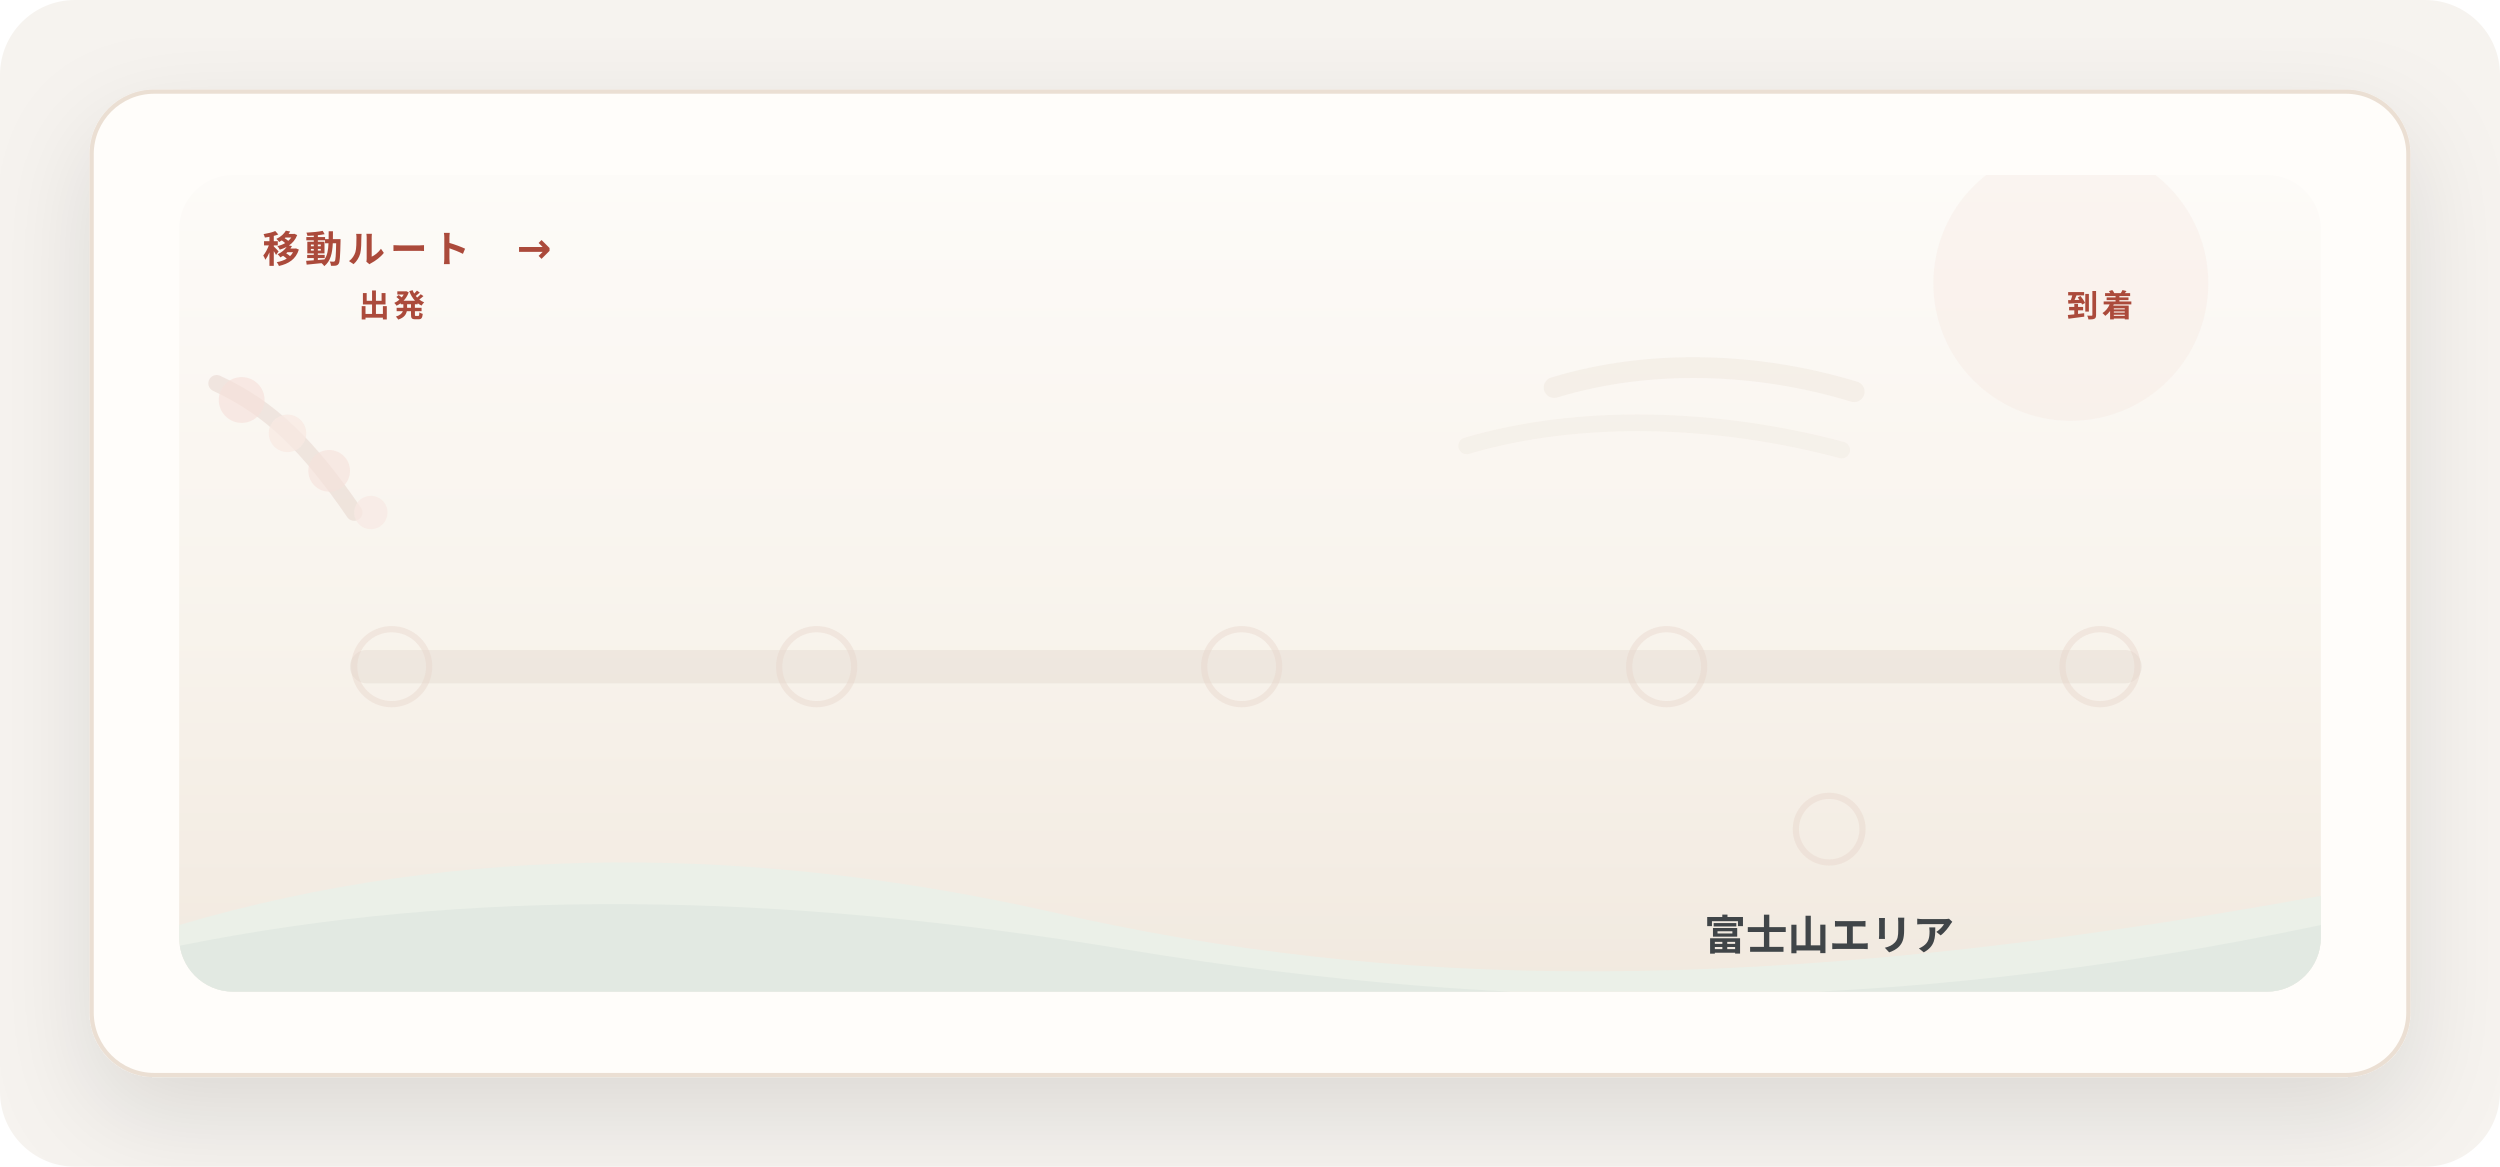
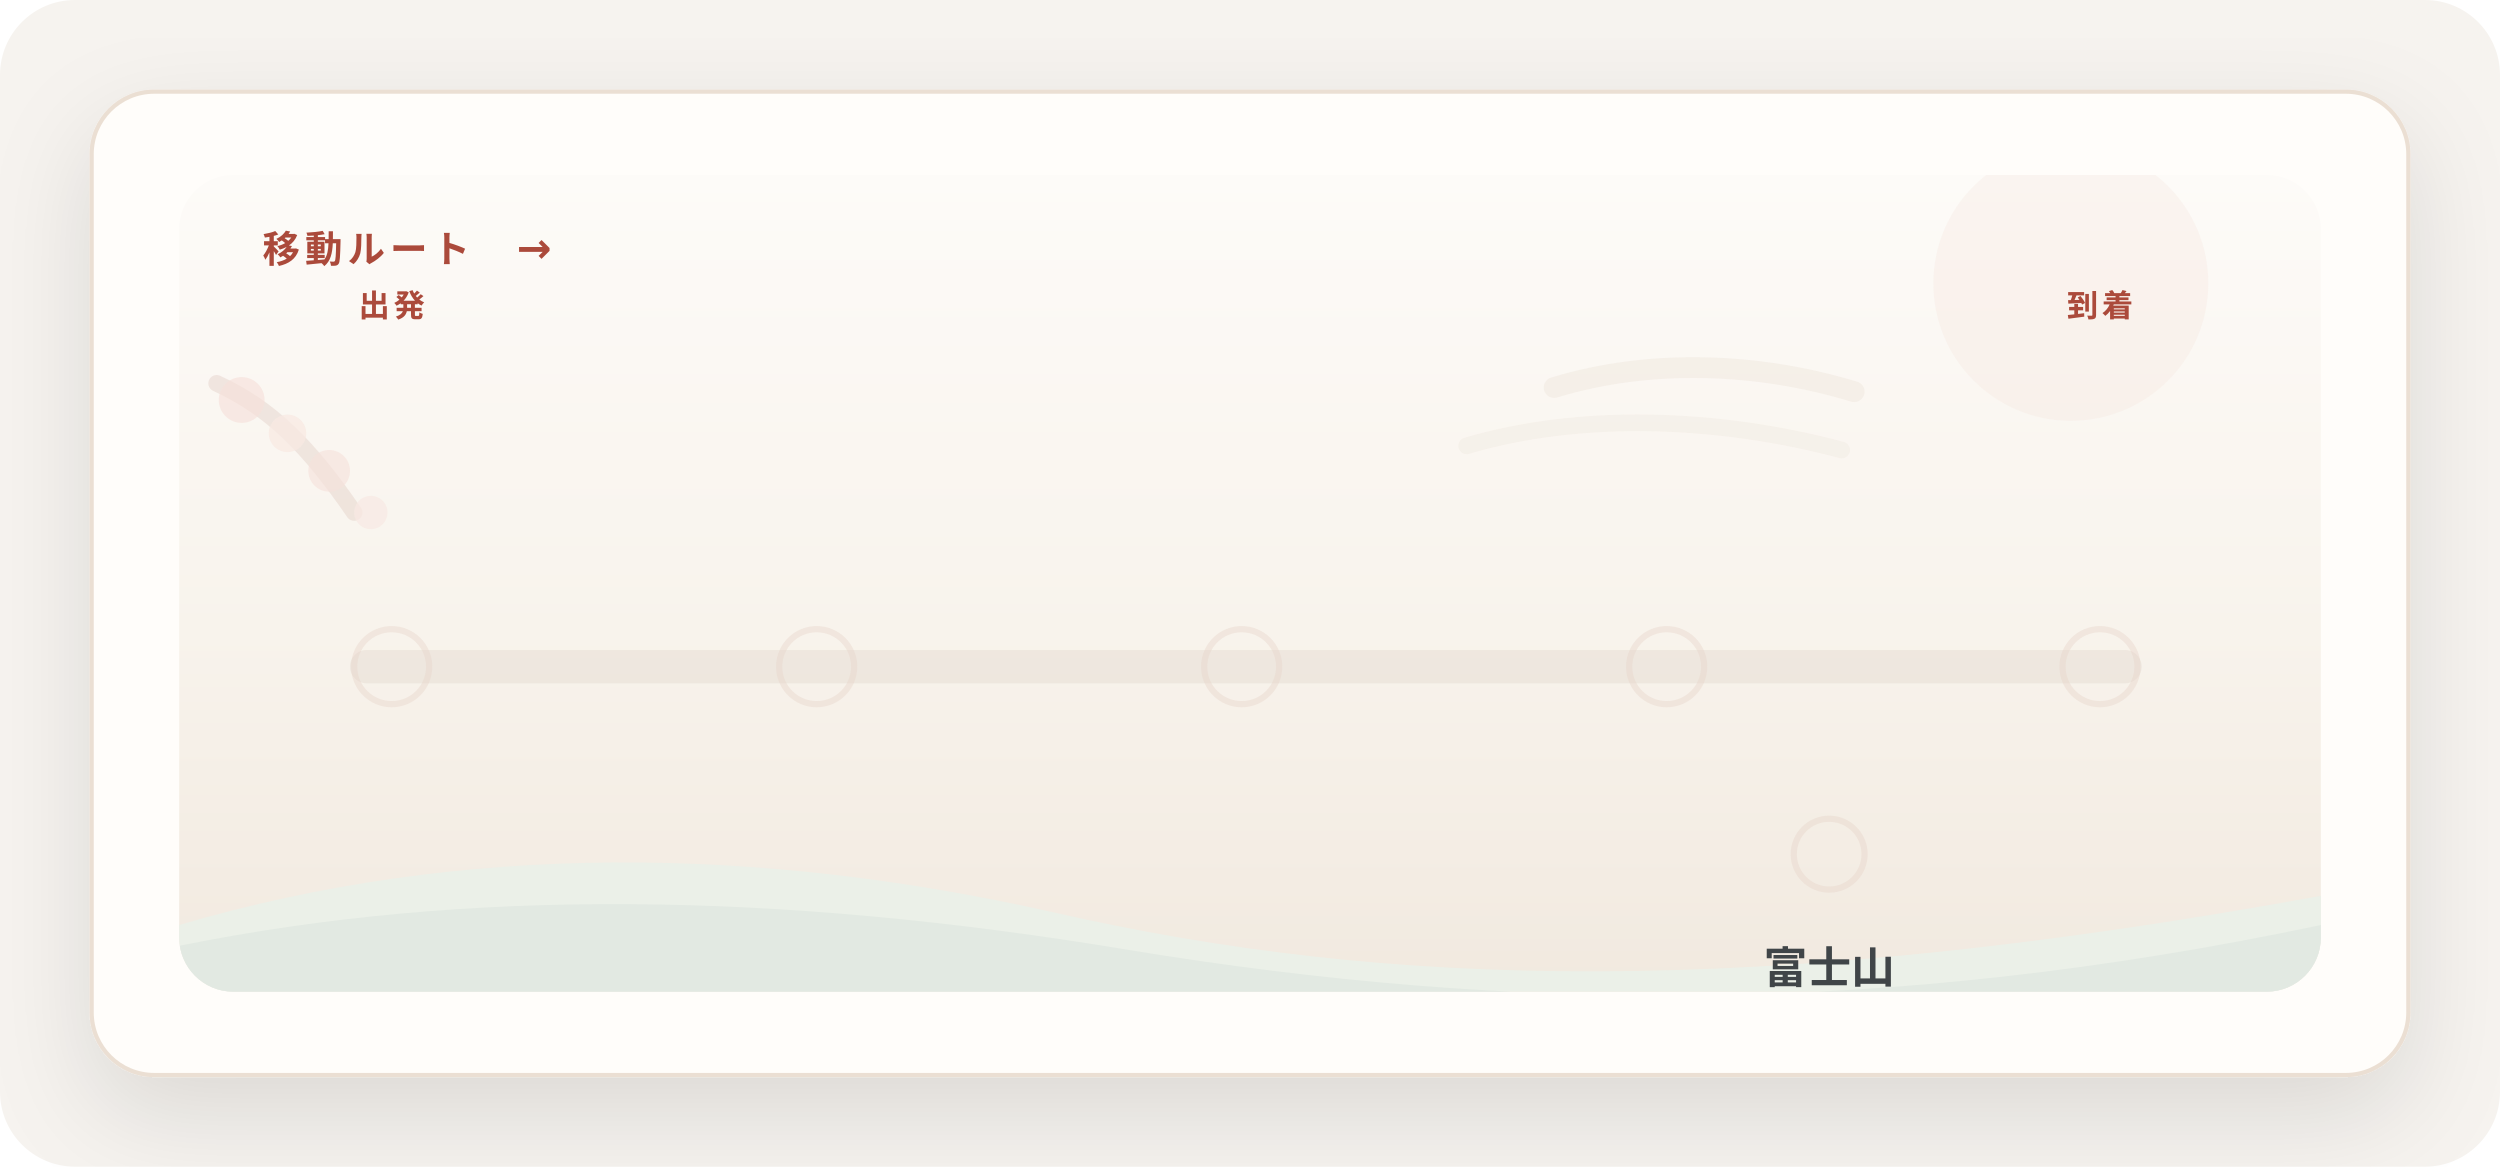
<svg xmlns="http://www.w3.org/2000/svg" viewBox="0 0 1200 560" role="img" aria-labelledby="title desc">
  <defs>
    <filter id="panelShadow" x="-14%" y="-14%" width="128%" height="128%">
      <feDropShadow dx="0" dy="18" stdDeviation="24" flood-color="#281d18" flood-opacity="0.11" />
    </filter>
    <linearGradient id="panelSky" x1="0" y1="0" x2="0" y2="1">
      <stop offset="0%" stop-color="#fdfbf8" />
      <stop offset="56%" stop-color="#f8f3ec" />
      <stop offset="100%" stop-color="#f1e9df" />
    </linearGradient>
    <linearGradient id="trackTint" x1="0" y1="0" x2="1" y2="0">
      <stop offset="0%" stop-color="#ab4a3b" />
      <stop offset="100%" stop-color="#ba5849" />
    </linearGradient>
    <clipPath id="panelClip">
      <rect x="86" y="84" width="1028" height="392" rx="26" />
    </clipPath>
    <style>
      .scene,
      .route-static,
      .tooltip,
      .stop-label {
        pointer-events: none;
      }

      .interactive {
        cursor: pointer;
      }

      .hit-area {
        fill: transparent;
        pointer-events: all;
      }

      .node,
      .node-halo,
      .route-main-animated,
      .progress-segment,
      .node-progress-track,
      .node-progress,
      .tooltip-ui,
      .branch-line,
      .fuji-node,
      .fuji-label {
        transition:
          opacity 180ms ease,
          fill 180ms ease,
          stroke 180ms ease,
          transform 180ms ease;
        transform-box: fill-box;
        transform-origin: center;
      }

      .progress-segment,
      .node-progress-track,
      .node-progress {
        fill: none;
      }

      .node-halo {
        opacity: 0;
      }

      .progress-segment {
        opacity: 0;
        stroke: #8e352b;
        stroke-width: 9;
        stroke-linecap: round;
        stroke-linejoin: round;
      }

      .progress-segment--branch {
        stroke-width: 4;
        stroke-dasharray: 6 8;
      }

      .progress-segment.is-complete {
        opacity: 1;
      }

      .route-stop .node-progress-track {
        opacity: 0.4;
        stroke: #e6d3c8;
        stroke-width: 3;
      }

      .route-stop .node-progress {
        opacity: 0;
        stroke: #8e352b;
        stroke-width: 3;
        stroke-linecap: round;
      }

      .route-stop.has-progress .node-progress {
        opacity: 1;
      }

      .route-stop.has-progress .node,
      .route-stop.has-progress .fuji-node {
        fill: #9e4335;
      }

      .route-stop.is-complete .node,
      .route-stop.is-complete .fuji-node {
        fill: #8e352b;
      }

      .route-stop.is-warning .node,
      .route-stop.is-warning .fuji-node {
        fill: #c28a43;
      }

      .route-stop.is-warning .node-progress {
        stroke: #c28a43;
      }

      .route-stop.is-locked .node,
      .route-stop.is-locked .fuji-node {
        fill: #d7cbc2;
      }

      .route-stop.is-locked .node-progress-track {
        opacity: 0.24;
      }

      .route-stop.is-current .node-halo {
        opacity: 0.12;
        transform: scale(1.16);
      }

      .route-main-animated {
        stroke-dasharray: 860;
        stroke-dashoffset: 860;
-         animation: routeDraw 1100ms cubic-bezier(0.22, 1, 0.36, 1) 180ms forwards;
+         animation: routeDraw 1280ms cubic-bezier(0.22, 1, 0.36, 1) 180ms forwards;
      }

      .branch-line {
        opacity: 0;
-         animation: routeBranchReveal 420ms cubic-bezier(0.22, 1, 0.36, 1) 860ms forwards;
+         animation: routeBranchReveal 460ms cubic-bezier(0.22, 1, 0.36, 1) 1120ms forwards;
      }

      .route-arrow {
        opacity: 0;
        animation: routeArrowIn 240ms ease forwards;
      }

      .route-arrow--1 {
-         animation-delay: 760ms;
+         animation-delay: 880ms;
      }

      .route-arrow--2 {
-         animation-delay: 840ms;
+         animation-delay: 980ms;
      }

      .route-arrow--3 {
-         animation-delay: 920ms;
+         animation-delay: 1080ms;
      }

      .route-arrow--4 {
-         animation-delay: 1000ms;
+         animation-delay: 1180ms;
      }

      .node,
      .fuji-node {
        opacity: 0;
        animation: routeNodeIn 280ms cubic-bezier(0.22, 1, 0.36, 1) forwards;
      }

      .node--1 {
-         animation-delay: 860ms;
+         animation-delay: 980ms;
      }

      .node--2 {
-         animation-delay: 920ms;
+         animation-delay: 1060ms;
      }

      .node--3 {
-         animation-delay: 980ms;
+         animation-delay: 1140ms;
      }

      .node--4 {
-         animation-delay: 1040ms;
+         animation-delay: 1220ms;
      }

      .node--5 {
-         animation-delay: 1100ms;
+         animation-delay: 1300ms;
      }

      .node--fuji {
-         animation-delay: 1220ms;
+         animation-delay: 1420ms;
      }

      .tooltip-ui {
        opacity: 0;
        transform: translateY(8px);
      }

      .interactive:hover .node,
      .interactive:active .node {
        fill: #8e352b;
        transform: scale(1.12);
      }

      .interactive:hover .node-halo,
      .interactive:active .node-halo {
        opacity: 0.18;
        transform: scale(1.28);
      }

      .interactive:hover .tooltip-ui,
      .interactive:active .tooltip-ui {
        opacity: 1;
        transform: translateY(0);
      }

      .branch-cluster:hover .branch-line,
      .branch-cluster:active .branch-line {
        stroke: #8e352b;
        opacity: 1;
      }

      .branch-cluster:hover .fuji-node,
      .branch-cluster:hover .fuji-label,
      .branch-cluster:active .fuji-node,
      .branch-cluster:active .fuji-label {
        stroke: #8e352b;
        fill: #8e352b;
      }

      .branch-cluster:hover .fuji-label,
      .branch-cluster:active .fuji-label {
        transform: translateY(-2px);
      }

      .branch-cluster:hover .fuji-label,
      .branch-cluster:active .fuji-label {
        fill: #8e352b;
      }

      .route-stop.is-celebrating .node,
      .route-stop.is-celebrating .fuji-node,
      .progress-segment.is-celebrating {
        animation-duration: 860ms;
        animation-timing-function: cubic-bezier(0.22, 1, 0.36, 1);
      }

      .route-stop.is-celebrating .node,
      .route-stop.is-celebrating .fuji-node {
        animation-name: routeStopCelebrate;
      }

      .route-stop.is-celebrating .node-progress {
        animation: routeRingCelebrate 860ms cubic-bezier(0.22, 1, 0.36, 1);
      }

      .progress-segment.is-celebrating {
        animation-name: routeSegmentCelebrate;
      }

      @keyframes routeDraw {
        to {
          stroke-dashoffset: 0;
        }
      }

      @keyframes routeBranchReveal {
        from {
          opacity: 0;
          transform: translateY(-4px);
        }

        to {
          opacity: 0.92;
          transform: translateY(0);
        }
      }

      @keyframes routeArrowIn {
        from {
          opacity: 0;
          transform: translateX(-8px);
        }

        to {
          opacity: 1;
          transform: translateX(0);
        }
      }

      @keyframes routeNodeIn {
        from {
          opacity: 0;
          transform: scale(0.72);
        }

        to {
          opacity: 1;
          transform: scale(1);
        }
      }

      @keyframes routeStopCelebrate {
        0%,
        100% {
          transform: scale(1);
        }

        38% {
          transform: scale(1.22);
        }
      }

      @keyframes routeSegmentCelebrate {
        0%,
        100% {
          opacity: 1;
          stroke-width: 9;
        }

        38% {
          opacity: 1;
          stroke-width: 12;
        }
      }

      @keyframes routeRingCelebrate {
        0%,
        100% {
          opacity: 1;
          stroke-width: 3;
        }

        38% {
          opacity: 1;
          stroke-width: 5;
        }
      }
    </style>
  </defs>
  <rect width="1200" height="560" rx="36" fill="#f6f3ef" />
  <g filter="url(#panelShadow)">
    <rect x="44" y="44" width="1112" height="472" rx="30" fill="#fffdfa" stroke="#ebdfd3" stroke-width="2" />
  </g>
  <g clip-path="url(#panelClip)" class="scene">
    <rect x="86" y="84" width="1028" height="392" rx="26" fill="url(#panelSky)" />
    <circle cx="994" cy="136" r="66" fill="#f1dcd3" opacity="0.22" />
    <path d="M86 444C222 404 364 406 506 438C664 474 840 480 1114 430V476H86Z" fill="#ebf0e8" />
    <path d="M86 454C224 426 374 428 542 456C724 486 906 488 1114 444V476H86Z" fill="#e2e9e2" />
    <path d="M104 184C130 196 148 214 170 246" fill="none" stroke="#d5b7ae" stroke-width="8" stroke-linecap="round" opacity="0.28" />
    <circle cx="116" cy="192" r="11" fill="#f6e1db" opacity="0.66" />
    <circle cx="138" cy="208" r="9" fill="#f8e9e3" opacity="0.74" />
    <circle cx="158" cy="226" r="10" fill="#f6e1db" opacity="0.64" />
    <circle cx="178" cy="246" r="8" fill="#f8e9e3" opacity="0.72" />
    <path d="M746 186C792 172 844 174 890 188" fill="none" stroke="#ebe1d6" stroke-width="10" stroke-linecap="round" opacity="0.36" />
    <path d="M704 214C758 198 824 200 884 216" fill="none" stroke="#ebe1d6" stroke-width="8" stroke-linecap="round" opacity="0.28" />
  </g>
  <g class="route-static" font-family="'Hiragino Sans', 'Yu Gothic', sans-serif">
    <text x="126" y="126" fill="#ab4a3b" font-size="18" font-weight="700" letter-spacing="2.4">移動ルート</text>
    <text x="248" y="126" fill="#ab4a3b" font-size="20" font-weight="700">→</text>
    <text x="188" y="152" text-anchor="middle" fill="#ab4a3b" font-size="15" font-weight="700" letter-spacing="1.8">出発</text>
    <text x="1008" y="152" text-anchor="middle" fill="#ab4a3b" font-size="15" font-weight="700" letter-spacing="1.8">到着</text>
  </g>
  <g class="route-static" fill="none" stroke-linecap="round" stroke-linejoin="round">
    <path d="M176 320H1020" stroke="#b79d90" stroke-width="16" opacity="0.14" />
    <path class="route-main-animated" d="M176 320H1020" stroke="url(#trackTint)" stroke-width="8" />
    <path class="route-main-animated" d="M176 320H1020" stroke="#eb9a84" stroke-width="2.4" opacity="0.42" />
    <path id="route-progress-kyoto" class="progress-segment" d="M188 320H392" />
    <path id="route-progress-odawara" class="progress-segment" d="M392 320H596" />
    <path id="route-progress-hakone" class="progress-segment" d="M596 320H800" />
    <path id="route-progress-tokyo" class="progress-segment" d="M800 320H1008" />
    <path class="route-arrow route-arrow--1" d="M277 311L287 320L277 329" stroke="#8e352b" stroke-width="3.8" />
    <path class="route-arrow route-arrow--2" d="M481 311L491 320L481 329" stroke="#8e352b" stroke-width="3.8" />
    <path class="route-arrow route-arrow--3" d="M685 311L695 320L685 329" stroke="#8e352b" stroke-width="3.8" />
    <path class="route-arrow route-arrow--4" d="M889 311L899 320L889 329" stroke="#8e352b" stroke-width="3.8" />
  </g>
  <g class="interactive route-stop" id="route-stop-osaka" data-scroll-day="1" tabindex="0" role="link" aria-label="1日目のチェックリストを開く" transform="translate(188 320)">
    <circle class="hit-area" r="38" />
    <g transform="translate(-88 -112)">
      <g class="tooltip-ui tooltip">
        <rect x="0" y="0" width="176" height="58" rx="18" fill="#fff8f3" stroke="#e2c6b8" stroke-width="1.4" />
        <path d="M82 58L88 66L94 58Z" fill="#fff8f3" stroke="#e2c6b8" stroke-width="1.4" stroke-linejoin="round" />
        <text x="88" y="24" text-anchor="middle" fill="#2b2f31" font-family="'Hiragino Sans', 'Yu Gothic', sans-serif" font-size="18" font-weight="600">大阪</text>
        <text x="88" y="42" text-anchor="middle" fill="#6b7374" font-family="'Hiragino Sans', 'Yu Gothic', sans-serif" font-size="12.5" font-weight="600">1日目・3日目の拠点</text>
      </g>
    </g>
    <circle class="node-progress-track" r="18" />
    <circle class="node-progress" r="18" data-circumference="113.097" stroke-dasharray="113.097" stroke-dashoffset="113.097" transform="rotate(-90)" />
    <circle class="node-halo" r="22" fill="#ab4a3b" />
    <circle class="node node--1" r="11.5" fill="#b25041" stroke="#fffdfa" stroke-width="4" />
  </g>
  <g class="interactive route-stop" id="route-stop-kyoto" data-scroll-day="2" tabindex="0" role="link" aria-label="2日目のチェックリストを開く" transform="translate(392 320)">
    <circle class="hit-area" r="38" />
    <g transform="translate(-94 -112)">
      <g class="tooltip-ui tooltip">
        <rect x="0" y="0" width="188" height="58" rx="18" fill="#fff8f3" stroke="#e2c6b8" stroke-width="1.4" />
        <path d="M88 58L94 66L100 58Z" fill="#fff8f3" stroke="#e2c6b8" stroke-width="1.4" stroke-linejoin="round" />
        <text x="94" y="24" text-anchor="middle" fill="#2b2f31" font-family="'Hiragino Sans', 'Yu Gothic', sans-serif" font-size="18" font-weight="600">京都</text>
        <text x="94" y="42" text-anchor="middle" fill="#6b7374" font-family="'Hiragino Sans', 'Yu Gothic', sans-serif" font-size="12.5" font-weight="600">2日目・文化と自然</text>
      </g>
    </g>
    <circle class="node-progress-track" r="18" />
    <circle class="node-progress" r="18" data-circumference="113.097" stroke-dasharray="113.097" stroke-dashoffset="113.097" transform="rotate(-90)" />
    <circle class="node-halo" r="22" fill="#ab4a3b" />
    <circle class="node node--2" r="11.5" fill="#b25041" stroke="#fffdfa" stroke-width="4" />
  </g>
  <g class="interactive route-stop" id="route-stop-odawara" data-scroll-day="4" tabindex="0" role="link" aria-label="4日目のチェックリストを開く" transform="translate(596 320)">
    <circle class="hit-area" r="38" />
    <g transform="translate(-88 -112)">
      <g class="tooltip-ui tooltip">
        <rect x="0" y="0" width="176" height="58" rx="18" fill="#fff8f3" stroke="#e2c6b8" stroke-width="1.4" />
        <path d="M82 58L88 66L94 58Z" fill="#fff8f3" stroke="#e2c6b8" stroke-width="1.4" stroke-linejoin="round" />
        <text x="88" y="24" text-anchor="middle" fill="#2b2f31" font-family="'Hiragino Sans', 'Yu Gothic', sans-serif" font-size="18" font-weight="600">小田原</text>
        <text x="88" y="42" text-anchor="middle" fill="#6b7374" font-family="'Hiragino Sans', 'Yu Gothic', sans-serif" font-size="12.5" font-weight="600">4日目・乗り換え</text>
      </g>
    </g>
    <circle class="node-progress-track" r="18" />
    <circle class="node-progress" r="18" data-circumference="113.097" stroke-dasharray="113.097" stroke-dashoffset="113.097" transform="rotate(-90)" />
    <circle class="node-halo" r="22" fill="#ab4a3b" />
    <circle class="node node--3" r="11.5" fill="#b25041" stroke="#fffdfa" stroke-width="4" />
  </g>
  <g class="branch-cluster">
-     <path class="branch-line" d="M800 332C804 364 834 388 878 398" fill="none" stroke="#d0a08f" stroke-width="2.8" stroke-dasharray="6 8" stroke-linecap="round" stroke-linejoin="round" opacity="0.92" />
-     <path id="route-progress-fuji" class="progress-segment progress-segment--branch" d="M800 332C804 364 834 388 878 398" />
+     <path class="branch-line" d="M800 332C806 376 838 402 878 410" fill="none" stroke="#d0a08f" stroke-width="3.1" stroke-dasharray="6 8" stroke-linecap="round" stroke-linejoin="round" opacity="0.92" />
+     <path id="route-progress-fuji" class="progress-segment progress-segment--branch" d="M800 332C806 376 838 402 878 410" />
    <g class="interactive route-stop" id="route-stop-hakone" data-scroll-day="4" tabindex="0" role="link" aria-label="4日目のチェックリストを開く" transform="translate(800 320)">
      <circle class="hit-area" r="40" />
      <g transform="translate(-98 -112)">
        <g class="tooltip-ui tooltip">
          <rect x="0" y="0" width="196" height="58" rx="18" fill="#fff8f3" stroke="#e2c6b8" stroke-width="1.4" />
          <path d="M92 58L98 66L104 58Z" fill="#fff8f3" stroke="#e2c6b8" stroke-width="1.4" stroke-linejoin="round" />
          <text x="98" y="24" text-anchor="middle" fill="#2b2f31" font-family="'Hiragino Sans', 'Yu Gothic', sans-serif" font-size="18" font-weight="600">箱根</text>
          <text x="98" y="42" text-anchor="middle" fill="#6b7374" font-family="'Hiragino Sans', 'Yu Gothic', sans-serif" font-size="12.5" font-weight="600">4-5日目・景色と滞在</text>
        </g>
      </g>
      <circle class="node-progress-track" r="18" />
      <circle class="node-progress" r="18" data-circumference="113.097" stroke-dasharray="113.097" stroke-dashoffset="113.097" transform="rotate(-90)" />
      <circle class="node-halo" r="22" fill="#ab4a3b" />
      <circle class="node node--4" r="11.5" fill="#b25041" stroke="#fffdfa" stroke-width="4" />
    </g>
-     <g class="interactive route-stop fuji-group" id="route-stop-fuji" data-scroll-day="6" tabindex="0" role="link" aria-label="6日目のチェックリストを開く" transform="translate(878 398)">
+     <g class="interactive route-stop fuji-group" id="route-stop-fuji" data-scroll-day="6" tabindex="0" role="link" aria-label="6日目のチェックリストを開く" transform="translate(878 410)">
      <circle class="hit-area" r="38" />
-       <g transform="translate(-94 -104)">
+       <g transform="translate(-88 -110)">
        <g class="tooltip-ui tooltip">
-           <rect x="0" y="0" width="188" height="58" rx="18" fill="#fff8f3" stroke="#e2c6b8" stroke-width="1.4" />
-           <path d="M88 58L94 66L100 58Z" fill="#fff8f3" stroke="#e2c6b8" stroke-width="1.4" stroke-linejoin="round" />
-           <text x="94" y="24" text-anchor="middle" fill="#2b2f31" font-family="'Hiragino Sans', 'Yu Gothic', sans-serif" font-size="18" font-weight="600">富士山エリア</text>
-           <text x="94" y="42" text-anchor="middle" fill="#6b7374" font-family="'Hiragino Sans', 'Yu Gothic', sans-serif" font-size="12.5" font-weight="600">6日目・景色の寄り道</text>
+           <rect x="0" y="0" width="176" height="58" rx="18" fill="#fff8f3" stroke="#e2c6b8" stroke-width="1.4" />
+           <path d="M82 58L88 66L94 58Z" fill="#fff8f3" stroke="#e2c6b8" stroke-width="1.4" stroke-linejoin="round" />
+           <text x="88" y="24" text-anchor="middle" fill="#2b2f31" font-family="'Hiragino Sans', 'Yu Gothic', sans-serif" font-size="18" font-weight="600">富士山</text>
+           <text x="88" y="42" text-anchor="middle" fill="#6b7374" font-family="'Hiragino Sans', 'Yu Gothic', sans-serif" font-size="12.5" font-weight="600">6日目・景色の寄り道</text>
        </g>
      </g>
-       <circle class="node-progress-track" r="16" />
-       <circle class="node-progress" r="16" data-circumference="100.531" stroke-dasharray="100.531" stroke-dashoffset="100.531" transform="rotate(-90)" />
-       <circle class="node-halo" r="20" fill="#d0a08f" />
-       <circle class="fuji-node node--fuji" r="10.5" fill="#d0a08f" stroke="#fffdfa" stroke-width="4" />
-       <text class="fuji-label" x="0" y="58" text-anchor="middle" fill="#404548" font-family="'Hiragino Sans', 'Yu Gothic', sans-serif" font-size="20" font-weight="600">富士山エリア</text>
+       <circle class="node-progress-track" r="17" />
+       <circle class="node-progress" r="17" data-circumference="106.814" stroke-dasharray="106.814" stroke-dashoffset="106.814" transform="rotate(-90)" />
+       <circle class="node-halo" r="21" fill="#d0a08f" />
+       <circle class="fuji-node node--fuji" r="11.5" fill="#d0a08f" stroke="#fffdfa" stroke-width="4" />
+       <text class="fuji-label" x="0" y="62" text-anchor="middle" fill="#404548" font-family="'Hiragino Sans', 'Yu Gothic', sans-serif" font-size="21" font-weight="600">富士山</text>
    </g>
  </g>
  <g class="interactive route-stop" id="route-stop-tokyo" data-scroll-day="7" tabindex="0" role="link" aria-label="7日目のチェックリストを開く" transform="translate(1008 320)">
    <circle class="hit-area" r="38" />
    <g transform="translate(-94 -112)">
      <g class="tooltip-ui tooltip">
        <rect x="0" y="0" width="188" height="58" rx="18" fill="#fff8f3" stroke="#e2c6b8" stroke-width="1.4" />
        <path d="M88 58L94 66L100 58Z" fill="#fff8f3" stroke="#e2c6b8" stroke-width="1.4" stroke-linejoin="round" />
        <text x="94" y="24" text-anchor="middle" fill="#2b2f31" font-family="'Hiragino Sans', 'Yu Gothic', sans-serif" font-size="18" font-weight="600">東京</text>
        <text x="94" y="42" text-anchor="middle" fill="#6b7374" font-family="'Hiragino Sans', 'Yu Gothic', sans-serif" font-size="12.5" font-weight="600">7-9日目・旅の締め</text>
      </g>
    </g>
    <circle class="node-progress-track" r="18" />
    <circle class="node-progress" r="18" data-circumference="113.097" stroke-dasharray="113.097" stroke-dashoffset="113.097" transform="rotate(-90)" />
    <circle class="node-halo" r="22" fill="#ab4a3b" />
    <circle class="node node--5" r="11.5" fill="#b25041" stroke="#fffdfa" stroke-width="4" />
  </g>
</svg>
